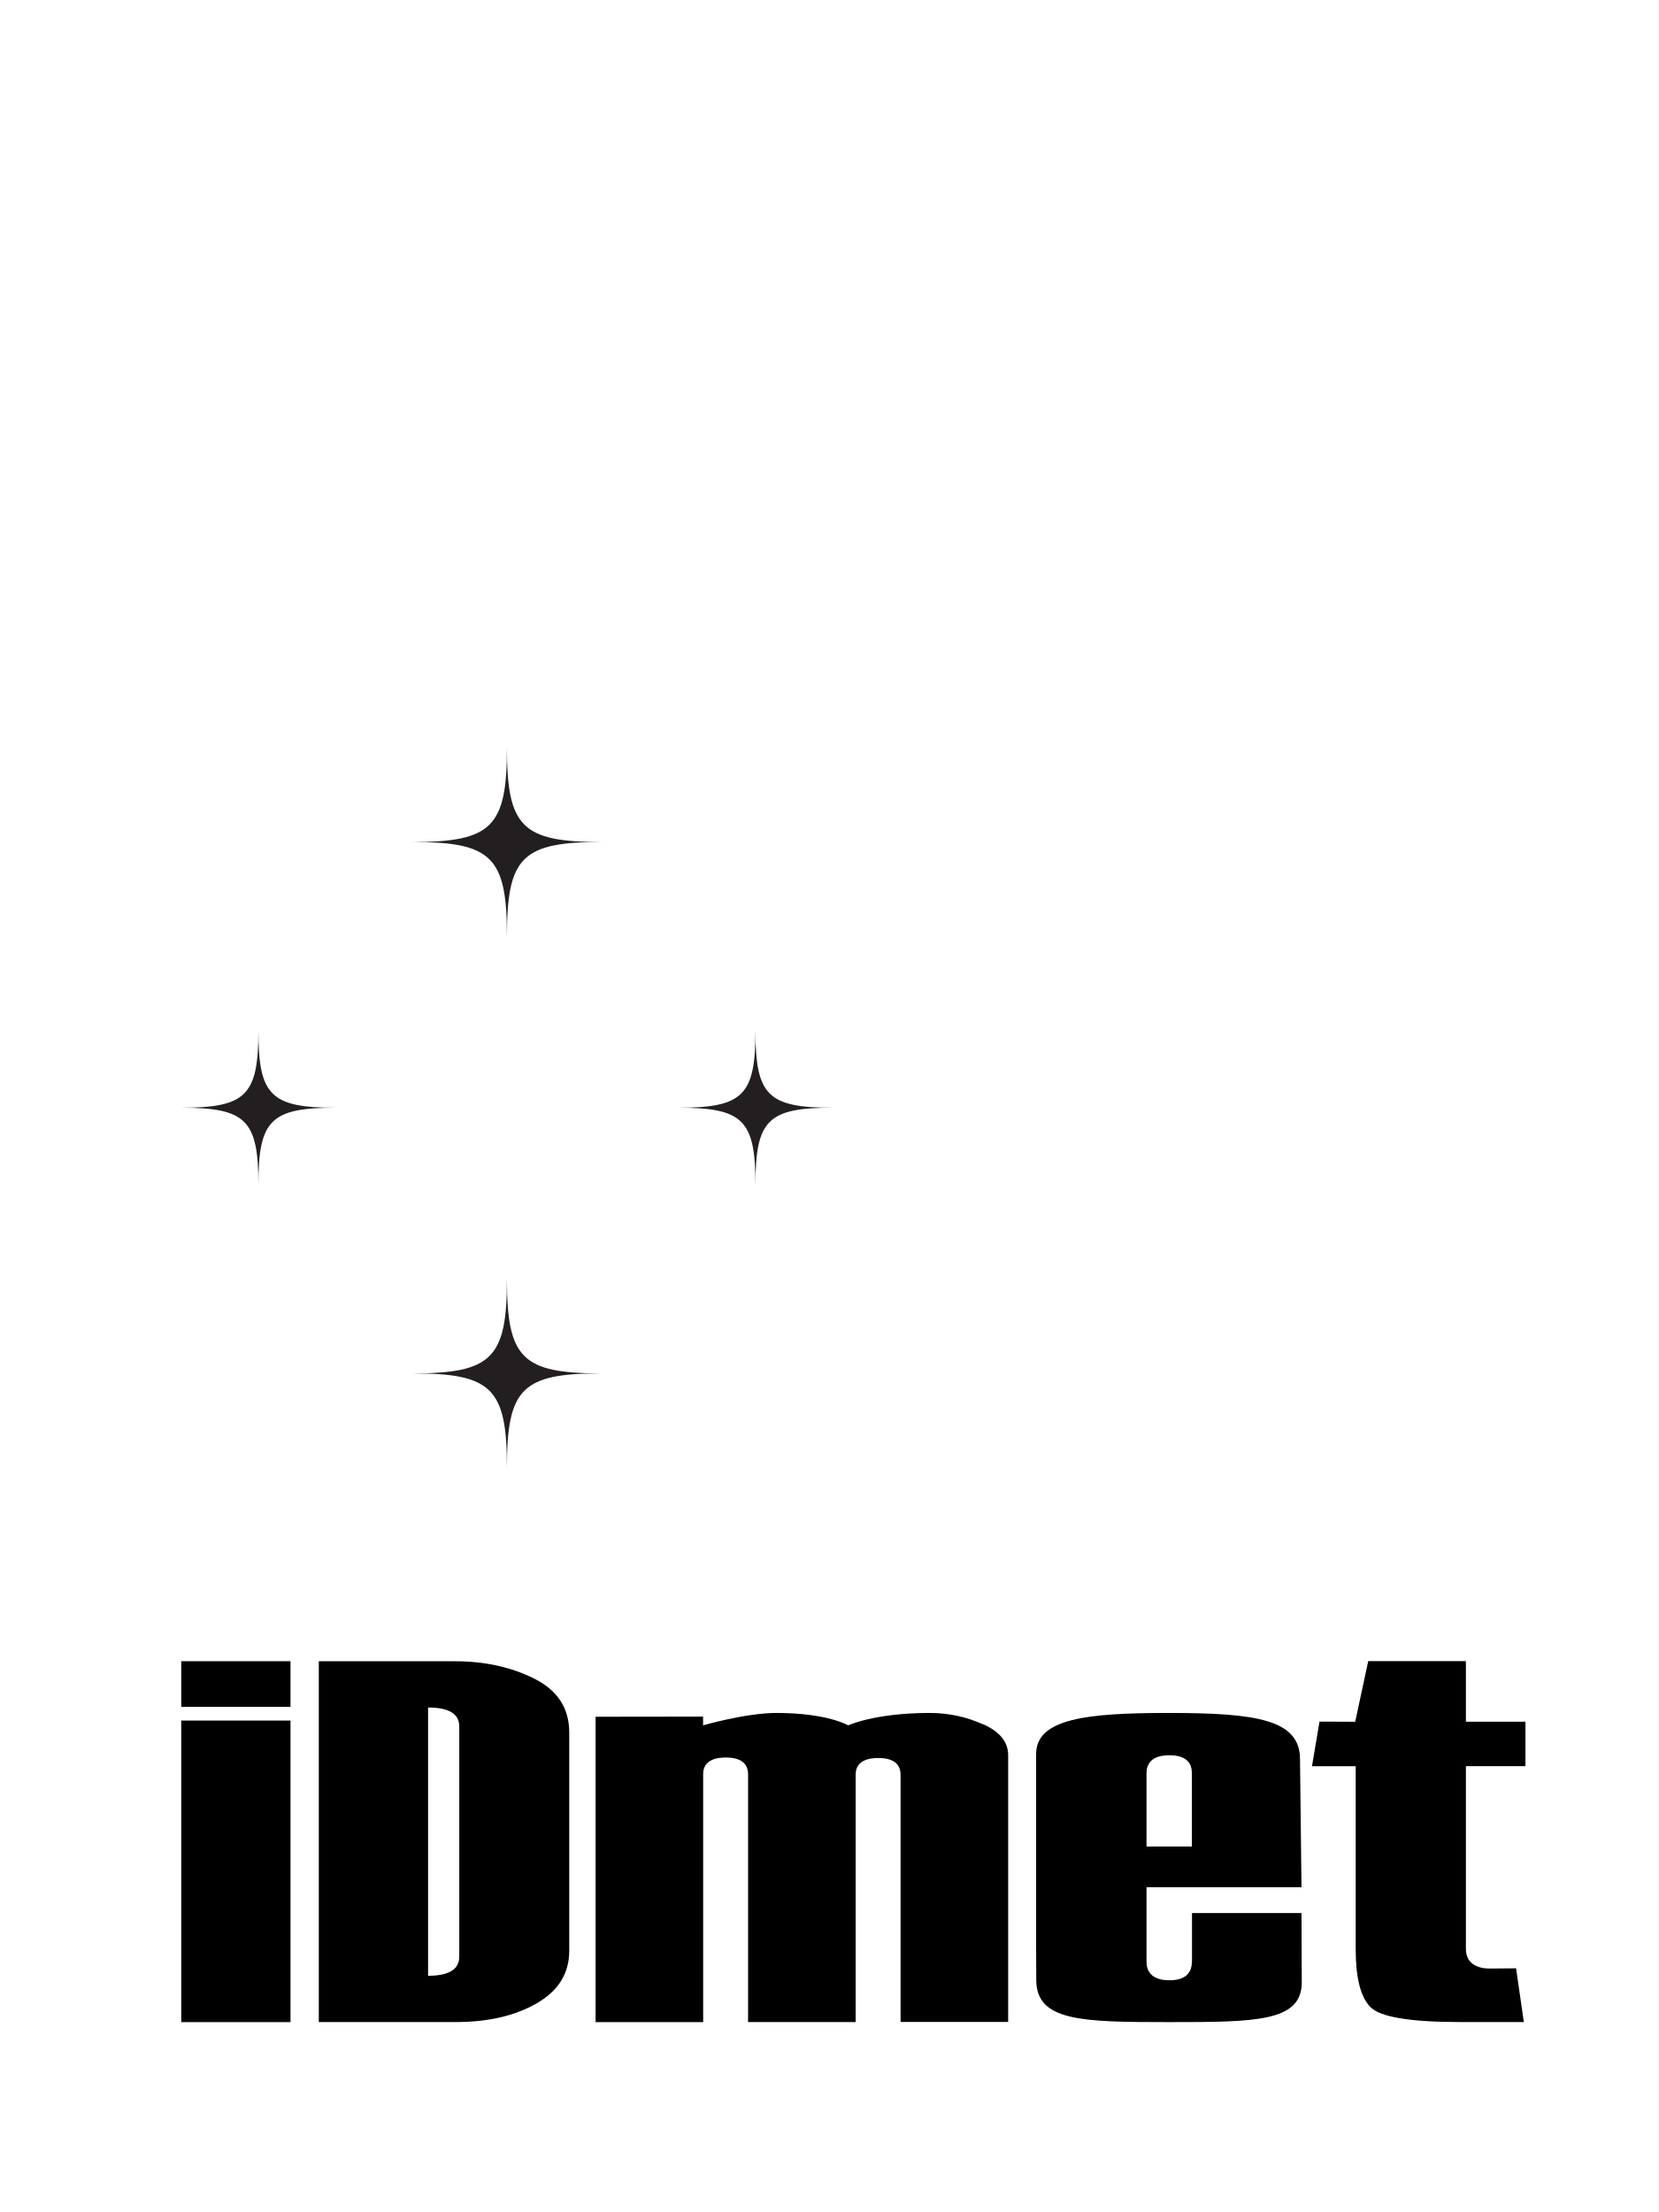
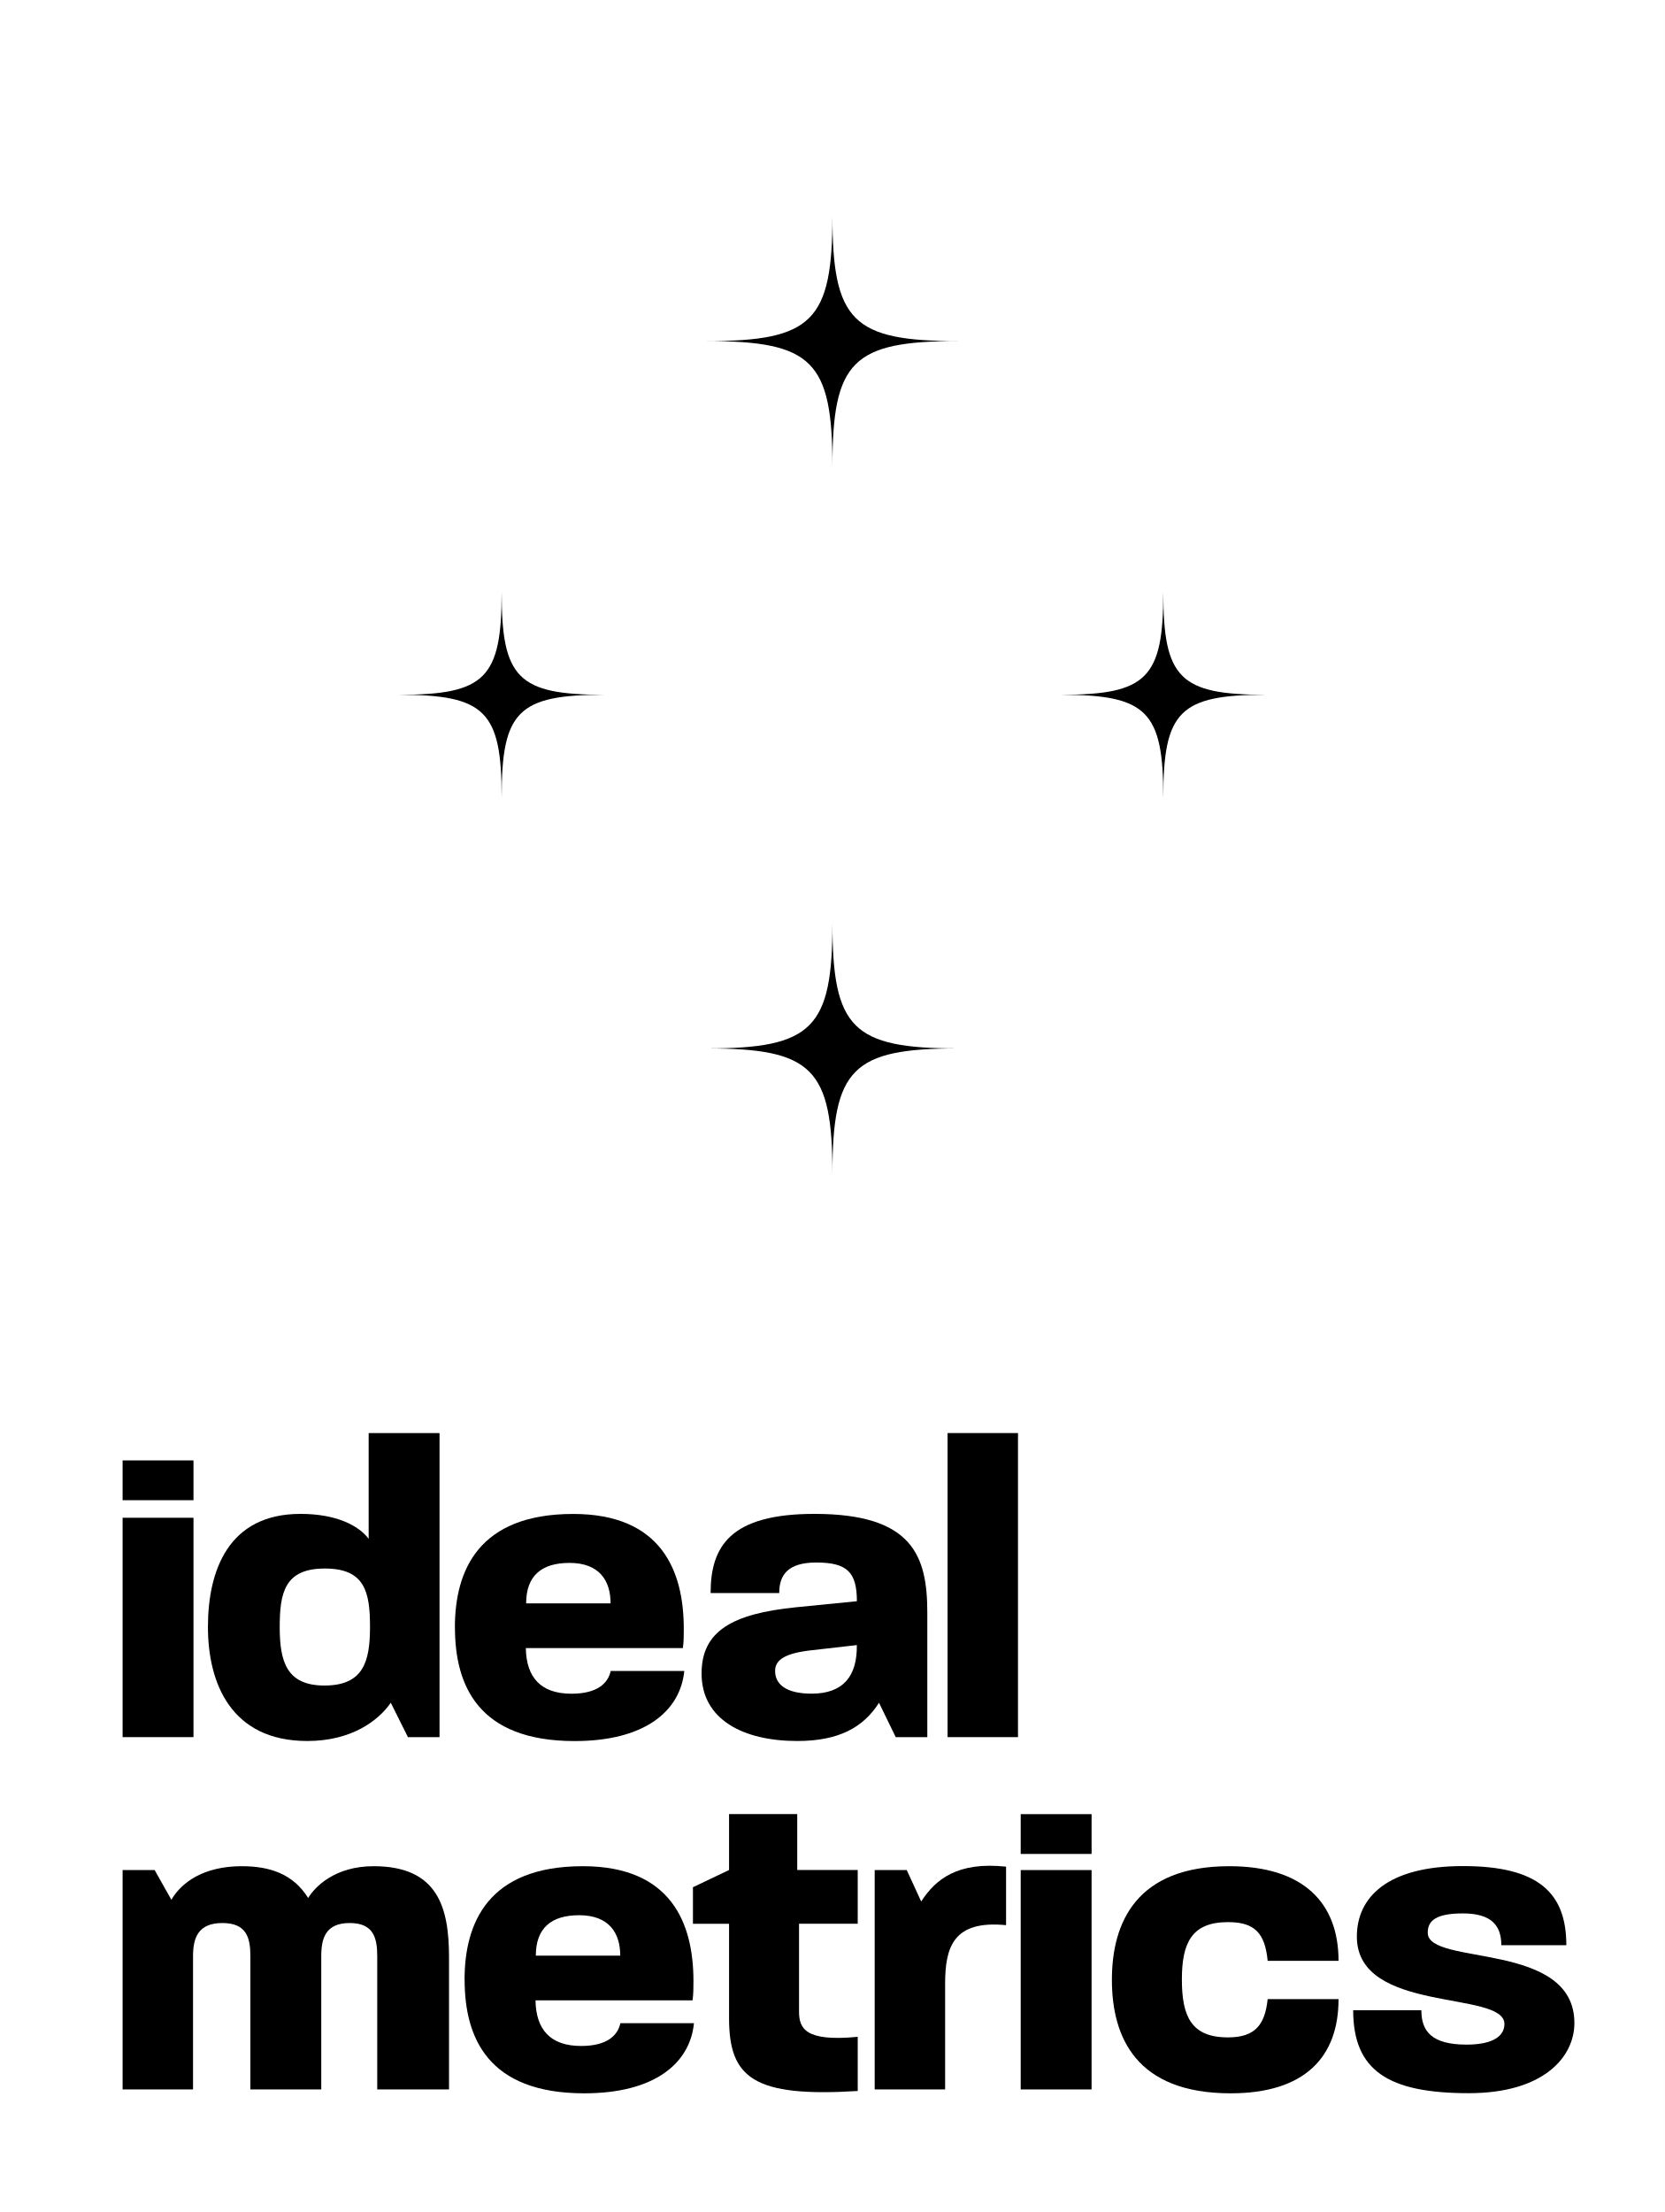
- <svg xmlns="http://www.w3.org/2000/svg" id="Layer_2" data-name="Layer 2" viewBox="0 0 235.51 314.17">
+ <svg xmlns="http://www.w3.org/2000/svg" id="Layer_2" data-name="Layer 2" viewBox="0 0 258.15 342.93">
  <defs>
    <style>
      .cls-1 {
        fill: #fff;
      }
- 
-       .cls-2 {
-         fill: #231f20;
-       }
    </style>
  </defs>
  <g id="Layer_1-2" data-name="Layer 1">
-     <rect class="cls-1" width="235.51" height="314.17" />
-     <path d="M41.26,287.2h-15.52v-42.83h15.52v42.83Z" />
-     <path d="M41.26,242.43h-15.52v-6.49h15.52v6.49Z" />
-     <path d="M45.28,287.2v-51.25h19.37c4.21,0,7.97.83,11.26,2.48,3.29,1.66,4.94,4.2,4.94,7.63v31.02c0,3.19-1.54,5.68-4.62,7.45-3.08,1.78-6.91,2.66-11.49,2.66h-19.46ZM65.23,277.9v-32.7c0-1.79-1.48-2.68-4.43-2.68v38.1c2.96,0,4.43-.91,4.43-2.72Z" />
-     <g>
-       <path d="M192.48,244.54l-5.07-.02-1.07,6.34h6.21v26.01c0,4.04.69,6.77,2.09,8.19,1.39,1.42,5.62,2.13,12.68,2.13h9.11l-1.1-7.63c-3.77,0-4.34.17-5.46-.25-1.12-.43-1.67-1.27-1.67-2.52v-25.94h8.46v-6.32h-8.46v-8.6h-13.87" />
-       <path d="M139.71,244.95c-2.38-1.1-4.96-1.66-7.67-1.66-7.79,0-11.58,1.76-11.58,1.76,0,0-2.94-1.76-10.18-1.76-4.35,0-10.42,1.76-10.42,1.76v-1.24s-15.27.02-15.27.02v43.37h15.28v-35.24c0-1.07.56-2.34,3.22-2.34s3.16,1.31,3.16,2.41v35.16h15.28v-35.16c0-1.07.56-2.34,3.22-2.34s3.16,1.31,3.16,2.41v35.08h15.28v-37.87c0-1.87-1.13-3.3-3.44-4.37Z" />
-       <path d="M169.28,278.65c0,1.19-.55,2.61-3.19,2.61s-3.25-1.42-3.25-2.61v-10.61h22.01l-.21-18.18c0-5.62-6.14-6.57-18.66-6.57-11.58,0-18.82.79-18.82,5.84v27.29l.02,4.78c0,5.87,6.4,6,18.81,6s18.9-.04,18.9-5.66l-.04-9.83h-15.55v6.95ZM162.84,251.84c0-1.16.56-2.54,3.25-2.54s3.19,1.38,3.19,2.54v10.42h-6.44v-10.42Z" />
-     </g>
+     <rect class="cls-1" width="258.15" height="342.93" />
+     <rect x="19.01" y="235.3" width="10.99" height="34.01" />
+     <rect x="19.01" y="226.41" width="10.99" height="6.17" />
+     <rect x="158.26" y="281.25" width="10.99" height="6.17" />
+     <path d="M32.24,252.24c0-8.73,3.15-17.54,14.35-17.54,5.53,0,9.03,1.8,10.57,3.87v-16.4h10.99v47.14h-4.9l-2.66-5.33c-1.89,2.73-6.02,5.93-12.95,5.93-11.83,0-15.4-9-15.4-17.67ZM50.3,261.31c6.02,0,7.07-3.67,7.07-9.07s-.77-9.07-7-9.07-7,3.73-7,9.07,1.05,9.07,6.93,9.07Z" />
+     <path d="M70.53,252.31c0-8.8,3.64-17.6,18.34-17.6,13.72,0,17.15,8.87,17.15,17.8,0,1,0,2-.14,3h-24.35c.07,4.53,2.31,7.07,7.07,7.07,3.99,0,5.67-1.6,6.09-3.53h11.41c-.63,6.27-6.16,10.87-17.01,10.87-14.98,0-18.55-8.67-18.55-17.6ZM94.67,248.57c0-3.53-1.75-6.27-6.37-6.27-4.34,0-6.72,2-6.72,6.27h13.09Z" />
+     <path d="M108.78,259.44c0-6.53,4.69-9.27,14.7-10.27l9.38-.93c0-4.53-1.54-6-6.3-6-4.48,0-5.74,2-5.74,4.73h-10.64c0-7.27,3.08-12.27,16.1-12.27,15.26,0,17.5,6.53,17.5,15.34v19.27h-4.9l-2.59-5.33c-2.45,3.87-6.3,5.93-12.67,5.93-8.4,0-14.84-3.33-14.84-10.47ZM125.85,262.57c4.9,0,7.07-2.73,7-7.53l-7,.8c-4.34.47-5.67,1.6-5.67,3.2,0,2.07,1.68,3.53,5.67,3.53Z" />
+     <path d="M146.92,222.17h10.92v47.14h-10.92v-47.14Z" />
+     <path d="M19.01,289.92h4.97l2.59,4.6c1.61-2.73,5.04-5.2,10.92-5.2,4.34,0,7.98,1.2,10.29,4.93,1.05-1.73,4.13-4.93,10.15-4.93,10.01,0,11.69,6.47,11.69,14.14v20.47h-11.13v-20.67c0-2.8-.56-5.13-4.27-5.13s-4.41,2.33-4.41,5.13v20.67h-10.99v-20.67c0-2.8-.56-5.13-4.34-5.13s-4.55,2.33-4.55,5.13v20.67h-10.92v-34.01Z" />
+     <path d="M72.03,306.92c0-8.8,3.64-17.6,18.34-17.6,13.72,0,17.15,8.87,17.15,17.8,0,1,0,2-.14,3h-24.35c.07,4.53,2.31,7.07,7.07,7.07,3.99,0,5.67-1.6,6.09-3.53h11.41c-.63,6.27-6.16,10.87-17.01,10.87-14.98,0-18.55-8.67-18.55-17.6ZM96.17,303.19c0-3.53-1.75-6.27-6.37-6.27-4.34,0-6.72,2-6.72,6.27h13.09Z" />
+     <path d="M113.04,312.92v-14.67h-5.6v-5.67l5.6-2.67v-8.67h10.57v8.67h9.38v8.33h-9.1v13.6c0,2.6.91,4.73,9.1,3.93v8.4c-16.1,1-19.95-2-19.95-11.27Z" />
+     <path d="M135.62,289.92h4.97l2.24,4.87c2.24-3.47,5.67-6.2,13.16-5.4v9.07c-8.19-.8-9.45,3.4-9.45,9.13v16.34h-10.92v-34.01Z" />
+     <rect x="158.26" y="289.92" width="10.99" height="34.01" />
+     <path d="M172.4,306.92c0-8.93,3.85-17.6,18.2-17.6,11.48,0,16.94,5.67,16.94,14.67h-10.99c-.42-4.4-2.1-6-6.16-6-5.6,0-7.14,3.2-7.14,8.87s1.4,9,7.14,9c4.2,0,5.74-1.93,6.16-5.93h10.99c0,9-5.25,14.6-16.73,14.6-14.63,0-18.41-8.67-18.41-17.6Z" />
+     <path d="M209.81,311.65h10.57c0,3.2,1.54,5.33,7,5.33,4.34,0,5.88-1.47,5.88-3.2,0-5.27-22.88-1.53-22.88-13.54,0-6.07,4.69-10.94,16.45-10.94s16.03,4.2,16.03,12.27h-10.08c0-3-1.47-4.93-5.95-4.93-4.2,0-5.46,1.13-5.46,3,0,5.2,22.74,1.2,22.74,14,0,5.2-4.69,10.87-16.38,10.87-12.53,0-17.92-3.53-17.92-12.87Z" />
  </g>
  <g id="Ideal_Metrics_â_Lockups" data-name="Ideal Metrics â€” Lockups">
    <g id="mark-losango">
-       <g>
-         <path class="cls-2" d="M72,208.45c0-11.25,2.14-13.39,13.39-13.39-11.25,0-13.39-2.14-13.39-13.39,0,11.25-2.14,13.39-13.39,13.39,11.25,0,13.39,2.14,13.39,13.39Z" />
-         <path class="cls-2" d="M36.7,168.28c0-9.2,1.75-10.95,10.95-10.95-9.2,0-10.95-1.75-10.95-10.95,0,9.2-1.75,10.95-10.95,10.95,9.2,0,10.95,1.75,10.95,10.95Z" />
-         <path class="cls-2" d="M107.3,168.28c0-9.2,1.75-10.95,10.95-10.95-9.2,0-10.95-1.75-10.95-10.95,0,9.2-1.75,10.95-10.95,10.95,9.2,0,10.95,1.75,10.95,10.95Z" />
-         <path class="cls-2" d="M72,132.98c0-11.25,2.14-13.39,13.39-13.39-11.25,0-13.39-2.14-13.39-13.39,0,11.25-2.14,13.39-13.39,13.39,11.25,0,13.39,2.14,13.39,13.39Z" />
-       </g>
+       <path d="M129.07,182c0-16.34,3.11-19.46,19.46-19.46-16.34,0-19.46-3.11-19.46-19.46,0,16.34-3.11,19.46-19.46,19.46,16.34,0,19.46,3.11,19.46,19.46Z" />
+       <path d="M77.78,123.63c0-13.37,2.55-15.92,15.92-15.92-13.37,0-15.92-2.55-15.92-15.92,0,13.37-2.55,15.92-15.92,15.92,13.37,0,15.92,2.55,15.92,15.92Z" />
+       <path d="M180.37,123.63c0-13.37,2.55-15.92,15.92-15.92-13.37,0-15.92-2.55-15.92-15.92,0,13.37-2.55,15.92-15.92,15.92,13.37,0,15.92,2.55,15.92,15.92Z" />
+       <path d="M129.07,72.34c0-16.34,3.11-19.46,19.46-19.46-16.34,0-19.46-3.11-19.46-19.46,0,16.34-3.11,19.46-19.46,19.46,16.34,0,19.46,3.11,19.46,19.46Z" />
    </g>
  </g>
</svg>
